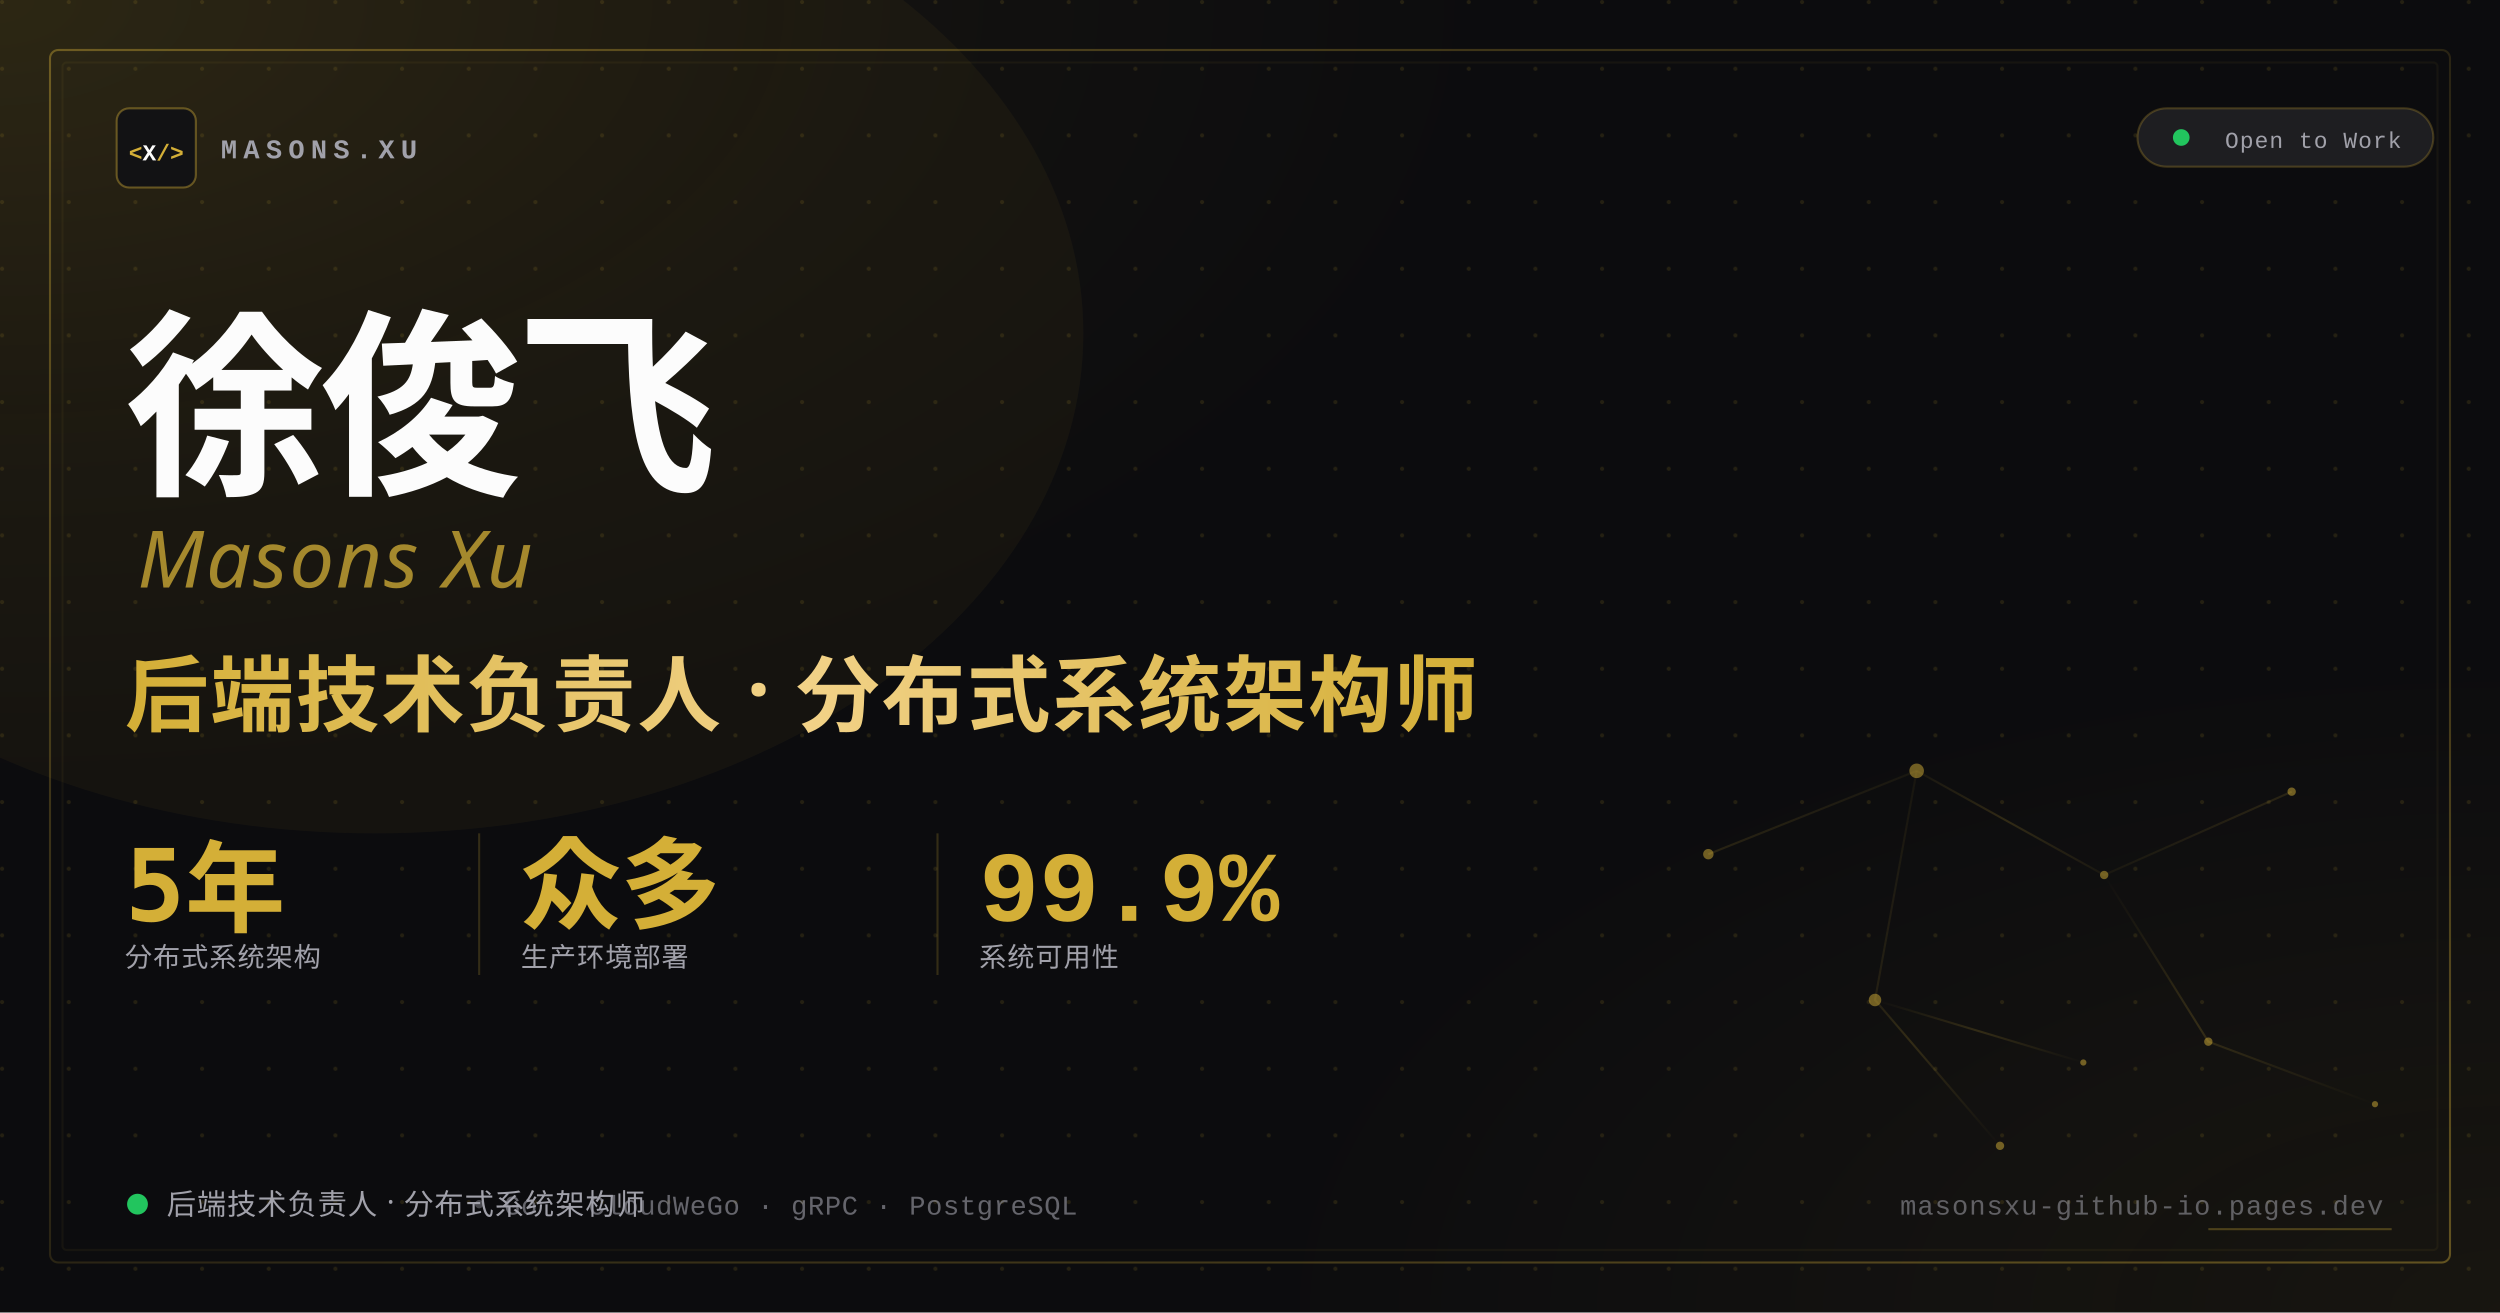
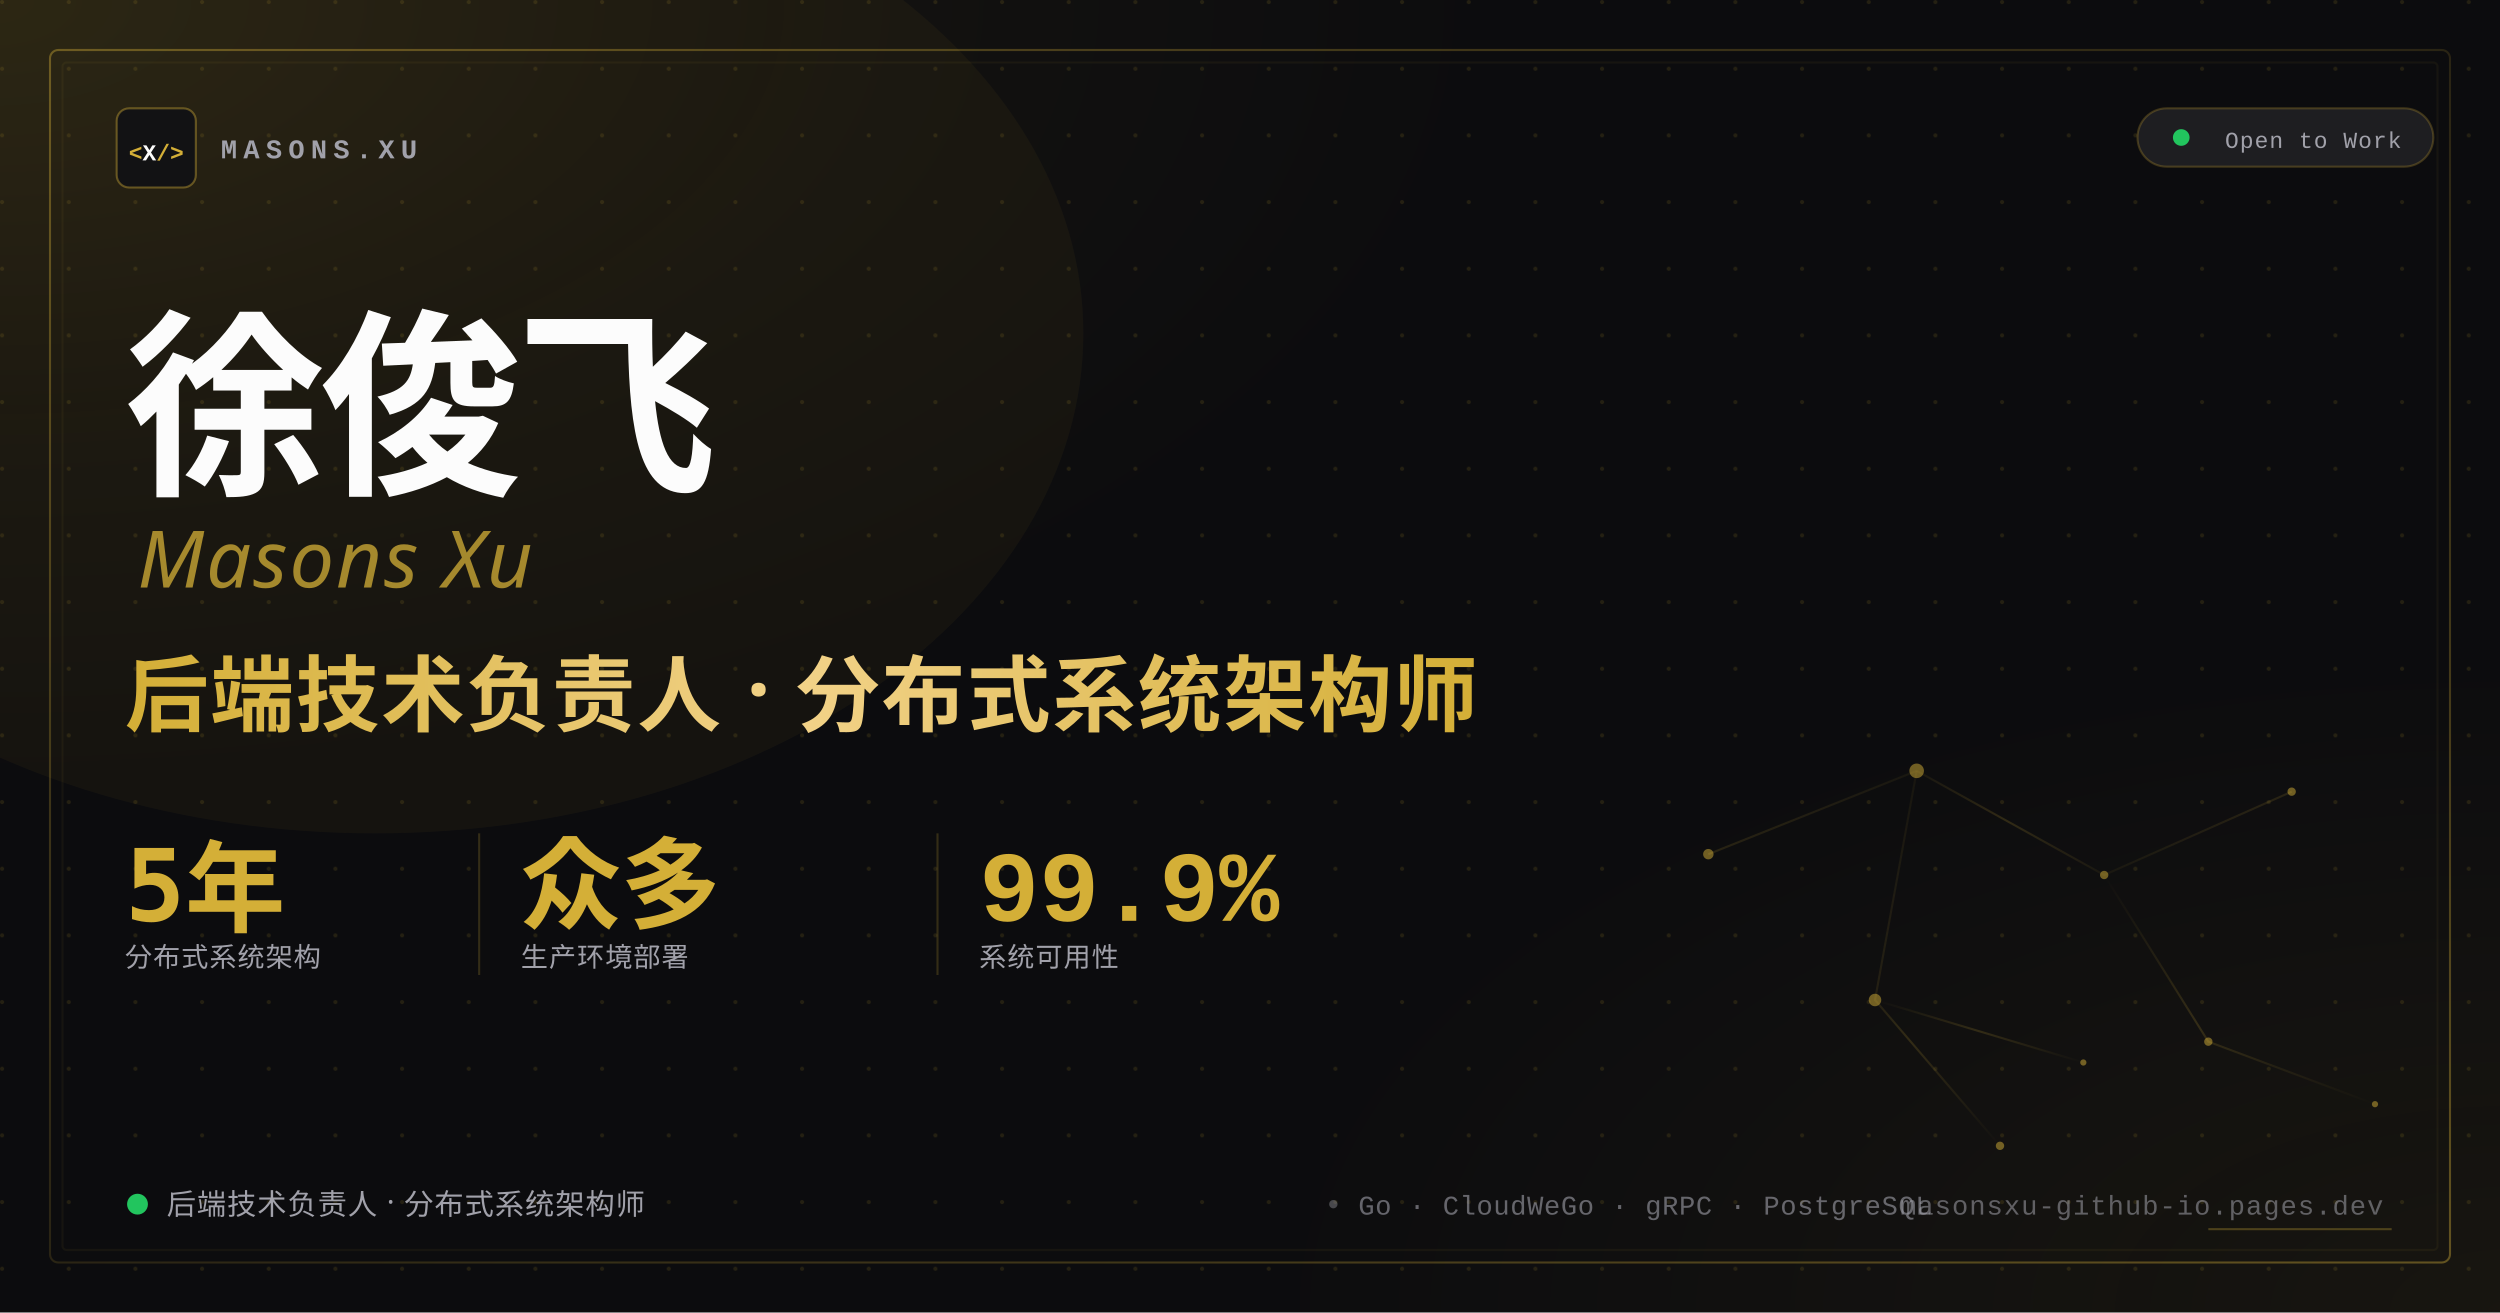
<svg xmlns="http://www.w3.org/2000/svg" viewBox="0 0 1200 630" width="1200" height="630">
  <defs>
    <pattern id="dotGrid" x="0" y="0" width="32" height="32" patternUnits="userSpaceOnUse">
      <circle cx="1" cy="1" r="1" fill="rgba(212,175,55,0.12)" />
    </pattern>
    <radialGradient id="glowTL" cx="0%" cy="0%" r="60%">
      <stop offset="0%" stop-color="#D4AF37" stop-opacity="0.12" />
      <stop offset="60%" stop-color="#D4AF37" stop-opacity="0.03" />
      <stop offset="100%" stop-color="#D4AF37" stop-opacity="0" />
    </radialGradient>
    <radialGradient id="glowBR" cx="100%" cy="100%" r="50%">
      <stop offset="0%" stop-color="#D4AF37" stop-opacity="0.06" />
      <stop offset="100%" stop-color="#D4AF37" stop-opacity="0" />
    </radialGradient>
    <linearGradient id="goldGrad" x1="0%" y1="0%" x2="100%" y2="0%">
      <stop offset="0%" stop-color="#D4AF37" />
      <stop offset="50%" stop-color="#F2D288" />
      <stop offset="100%" stop-color="#D4AF37" />
    </linearGradient>
    <linearGradient id="dividerGrad" x1="0%" y1="0%" x2="100%" y2="0%">
      <stop offset="0%" stop-color="#D4AF37" stop-opacity="0" />
      <stop offset="20%" stop-color="#D4AF37" stop-opacity="0.6" />
      <stop offset="80%" stop-color="#D4AF37" stop-opacity="0.6" />
      <stop offset="100%" stop-color="#D4AF37" stop-opacity="0" />
    </linearGradient>
    <linearGradient id="constellGrad" x1="0%" y1="0%" x2="100%" y2="100%">
      <stop offset="0%" stop-color="#D4AF37" stop-opacity="0" />
      <stop offset="50%" stop-color="#D4AF37" stop-opacity="0.5" />
      <stop offset="100%" stop-color="#D4AF37" stop-opacity="0" />
    </linearGradient>
    <linearGradient id="borderGrad" x1="0%" y1="0%" x2="100%" y2="100%">
      <stop offset="0%" stop-color="#D4AF37" stop-opacity="0.4" />
      <stop offset="50%" stop-color="#D4AF37" stop-opacity="0.15" />
      <stop offset="100%" stop-color="#D4AF37" stop-opacity="0.4" />
    </linearGradient>
    <clipPath id="outerClip">
      <rect x="0" y="0" width="1200" height="630" rx="0" />
    </clipPath>
  </defs>
  <rect width="1200" height="630" fill="#0C0C0E" />
  <rect width="1200" height="630" fill="url(#dotGrid)" opacity="1" />
  <rect width="1200" height="630" fill="url(#glowTL)" />
  <rect width="1200" height="630" fill="url(#glowBR)" />
  <ellipse cx="180" cy="160" rx="340" ry="240" fill="#D4AF37" fill-opacity="0.05" />
  <g opacity="0.35" stroke="url(#constellGrad)" stroke-width="1" fill="none">
    <path d="M820,410 L920,370 L1010,420 L1100,380" />
    <path d="M920,370 L900,480 L960,550" />
    <path d="M1010,420 L1060,500 L1140,530" />
    <path d="M900,480 L1000,510" />
  </g>
  <g fill="#D4AF37" opacity="0.5">
    <circle cx="820" cy="410" r="2.5" />
    <circle cx="920" cy="370" r="3.5" />
    <circle cx="1010" cy="420" r="2" />
    <circle cx="1100" cy="380" r="2" />
    <circle cx="900" cy="480" r="3" />
    <circle cx="960" cy="550" r="2" />
    <circle cx="1060" cy="500" r="2" />
    <circle cx="1140" cy="530" r="1.5" />
    <circle cx="1000" cy="510" r="1.5" />
  </g>
  <rect x="24" y="24" width="1152" height="582" rx="4" fill="none" stroke="url(#borderGrad)" stroke-width="1" />
  <rect x="30" y="30" width="1140" height="570" rx="2" fill="none" stroke="#D4AF37" stroke-opacity="0.06" stroke-width="1" />
  <rect x="56" y="52" width="38" height="38" rx="6" fill="#121214" stroke="#D4AF37" stroke-opacity="0.4" stroke-width="1" />
  <text x="75" y="77" text-anchor="middle" font-family="'Courier New', monospace" font-size="11" font-weight="bold" fill="#FCFCFC">
    <tspan fill="#D4AF37">&lt;</tspan>X<tspan fill="#D4AF37">/&gt;</tspan>
  </text>
  <text x="106" y="76" font-family="'Courier New', 'JetBrains Mono', monospace" font-size="13" font-weight="700" letter-spacing="3" fill="#A1A1AA">MASONS.XU</text>
  <rect x="1026" y="52" width="142" height="28" rx="14" fill="#1E1E21" stroke="#D4AF37" stroke-opacity="0.25" stroke-width="1" />
  <circle cx="1047" cy="66" r="4" fill="#22C55E" />
  <text x="1068" y="71" font-family="'Courier New', monospace" font-size="11" fill="#A1A1AA" letter-spacing="0.5">Open to Work</text>
  <text x="60" y="230" font-family="'Noto Sans SC', sans-serif" font-size="96" font-weight="700" fill="#FCFCFC" letter-spacing="-2">徐俊飞</text>
  <text x="66" y="282" font-family="'Noto Sans SC', sans-serif" font-size="38" font-style="italic" font-weight="400" fill="#D4AF37" fill-opacity="0.75" letter-spacing="1">Masons Xu</text>
  <text x="60" y="348" font-family="'Noto Sans SC', sans-serif" font-size="40" font-weight="700" fill="url(#goldGrad)" letter-spacing="1">后端技术负责人 · 分布式系统架构师</text>
  <line x1="60" y1="376" x2="760" y2="376" stroke="url(#dividerGrad)" stroke-width="1" />
  <g transform="translate(60, 390)">
    <text y="52" font-family="'Noto Sans SC', monospace" font-size="48" font-weight="700" fill="#D4AF37">5年</text>
    <text y="74" font-family="'Noto Sans SC', sans-serif" font-size="13" fill="#A1A1AA" letter-spacing="0.5">分布式系统架构</text>
  </g>
  <line x1="230" y1="400" x2="230" y2="468" stroke="#D4AF37" stroke-opacity="0.2" stroke-width="1" />
  <g transform="translate(250, 390)">
    <text y="52" font-family="'Noto Sans SC', monospace" font-size="48" font-weight="700" fill="#D4AF37">众多</text>
    <text y="74" font-family="'Noto Sans SC', sans-serif" font-size="13" fill="#A1A1AA" letter-spacing="0.5">生产环境部署</text>
  </g>
  <line x1="450" y1="400" x2="450" y2="468" stroke="#D4AF37" stroke-opacity="0.2" stroke-width="1" />
  <g transform="translate(470, 390)">
    <text y="52" font-family="'Courier New', 'JetBrains Mono', monospace" font-size="48" font-weight="700" fill="#D4AF37">99.9%</text>
    <text y="74" font-family="'Noto Sans SC', sans-serif" font-size="13" fill="#A1A1AA" letter-spacing="0.5">系统可用性</text>
  </g>
  <circle cx="66" cy="578" r="5" fill="#22C55E" />
  <text x="80" y="583" font-family="'Noto Sans SC', sans-serif" font-size="14" fill="#A1A1AA" letter-spacing="0.5">后端技术负责人 · 分布式系统架构师</text>
-   <circle cx="230" cy="578" r="2" fill="#A1A1AA" fill-opacity="0.4" />
-   <text x="242" y="583" font-family="'Courier New', monospace" font-size="13" fill="#A1A1AA" fill-opacity="0.6" letter-spacing="0.3">Go · CloudWeGo · gRPC · PostgreSQL</text>
+   <circle cx="640" cy="578" r="2" fill="#A1A1AA" fill-opacity="0.4" />
+   <text x="652" y="583" font-family="'Courier New', monospace" font-size="13" fill="#A1A1AA" fill-opacity="0.6" letter-spacing="0.3">Go · CloudWeGo · gRPC · PostgreSQL</text>
  <text x="1144" y="583" text-anchor="end" font-family="'Courier New', 'JetBrains Mono', monospace" font-size="13" fill="#A1A1AA" fill-opacity="0.55" letter-spacing="0.5">masonsxu-github-io.pages.dev</text>
  <line x1="1060" y1="590" x2="1148" y2="590" stroke="#D4AF37" stroke-opacity="0.3" stroke-width="1" />
</svg>
